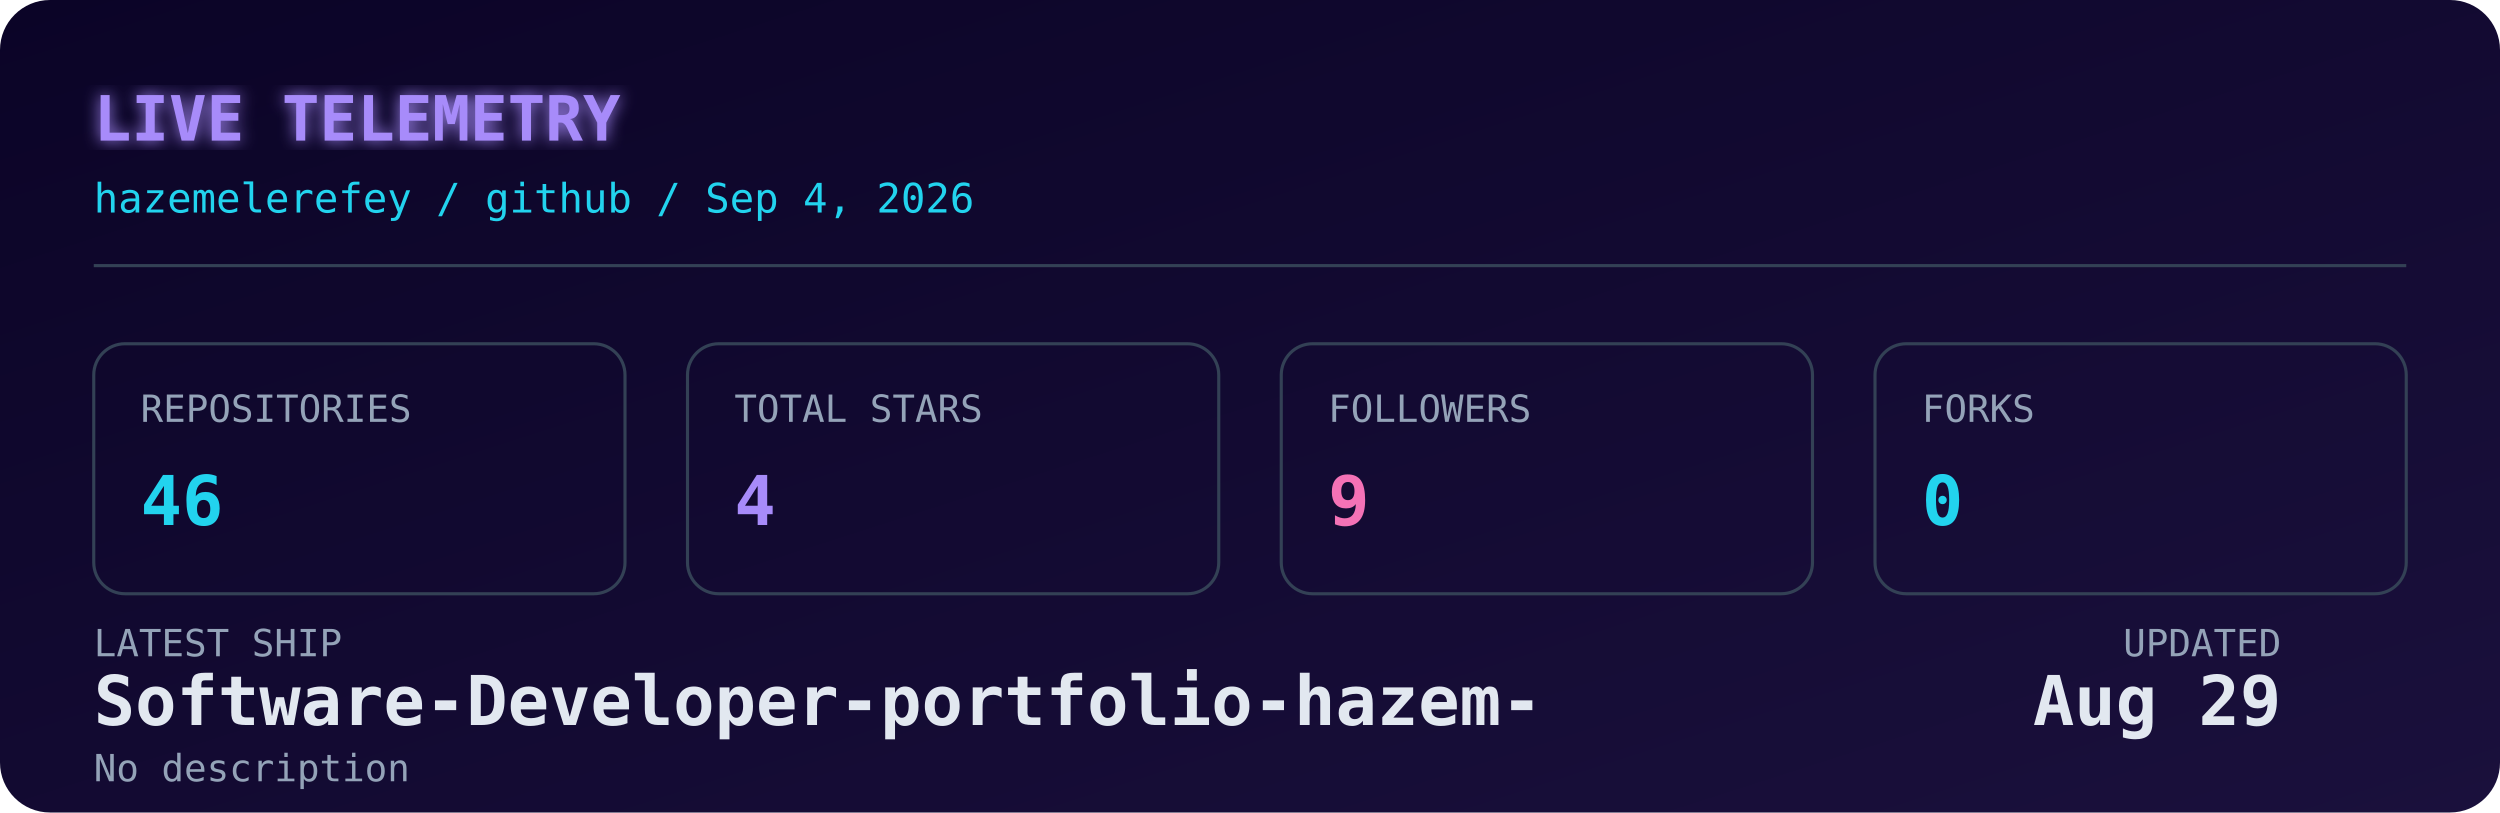
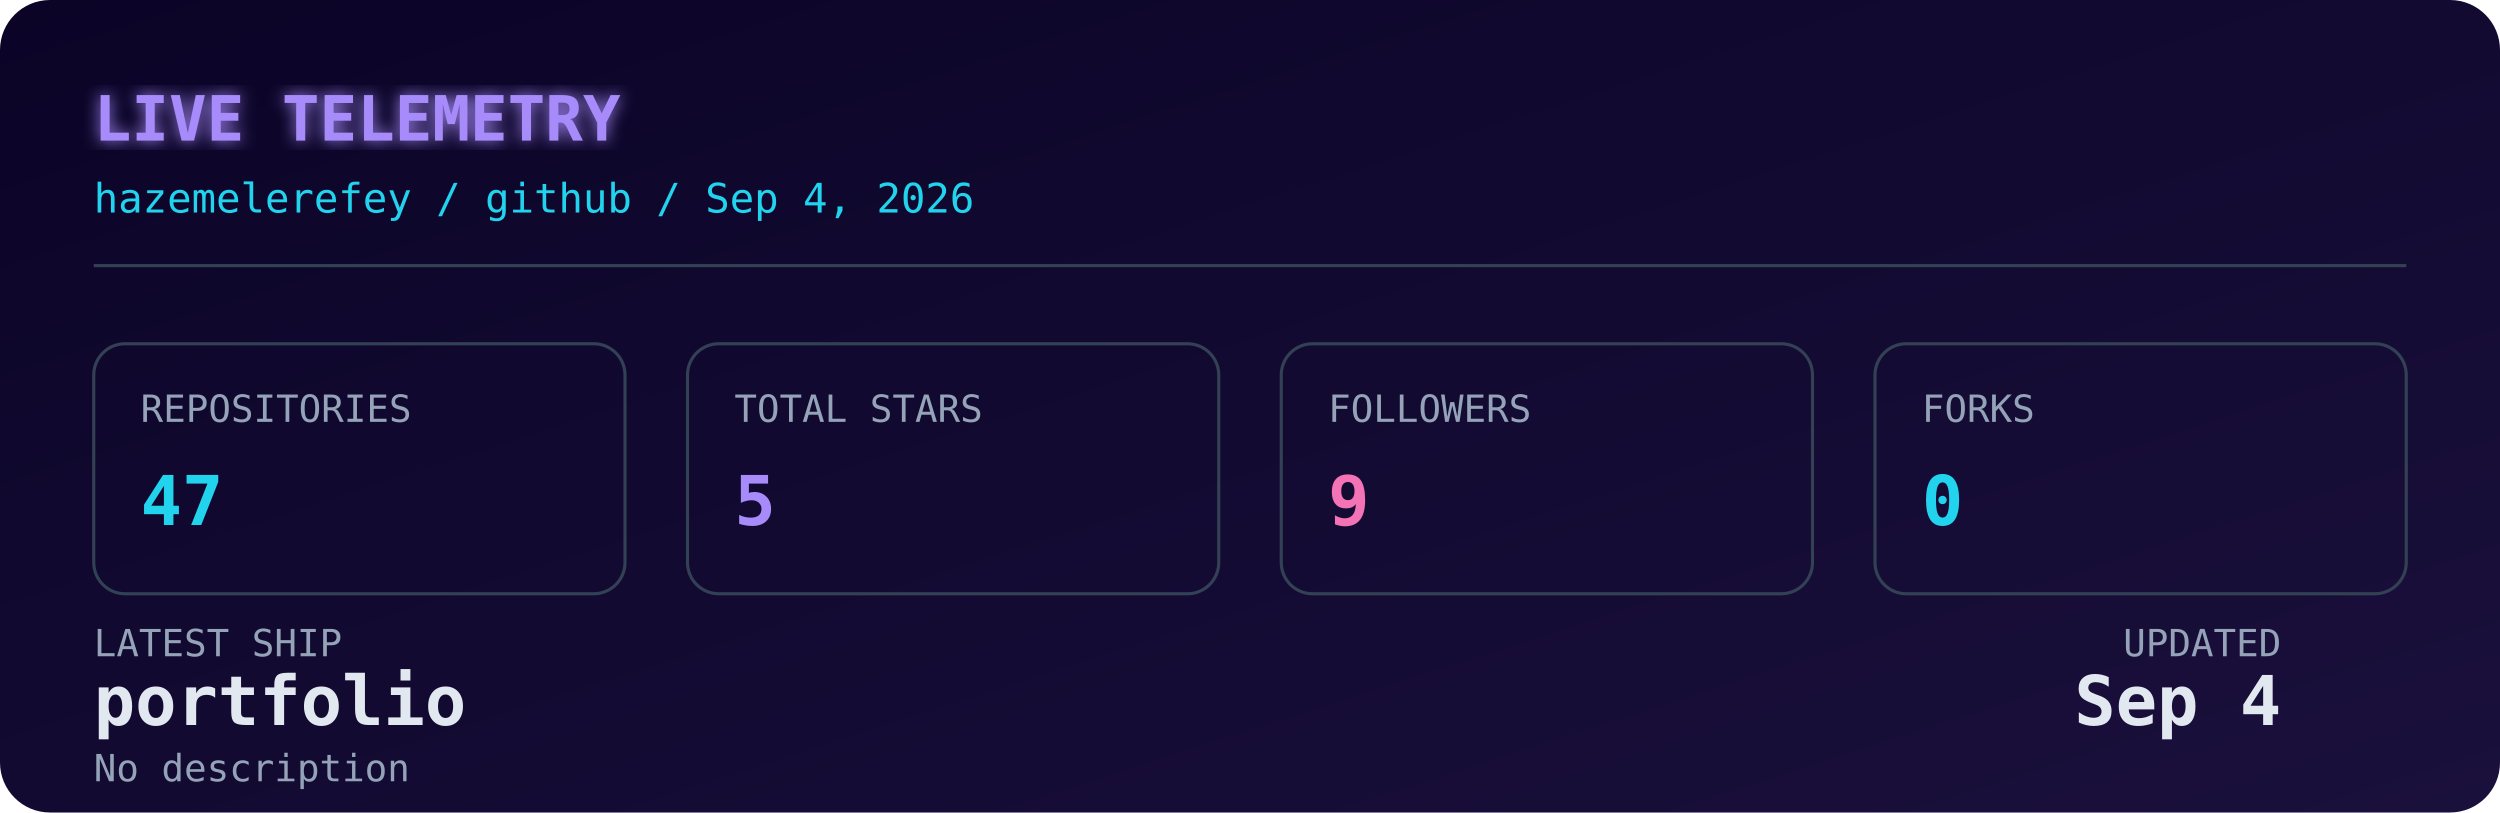
<svg xmlns="http://www.w3.org/2000/svg" width="800" height="260" viewBox="0 0 800 260" role="img" aria-label="Live GitHub dashboard for Hazem Elerefy">
  <defs>
    <linearGradient id="bg" x1="0" y1="0" x2="1" y2="1">
      <stop offset="0%" stop-color="#0b0427" />
      <stop offset="100%" stop-color="#1a103c" />
    </linearGradient>
    <filter id="glow" x="-20%" y="-20%" width="140%" height="140%">
      <feGaussianBlur stdDeviation="2.5" result="blur" />
      <feMerge>
        <feMergeNode in="blur" />
        <feMergeNode in="SourceGraphic" />
      </feMerge>
    </filter>
    <style>
      .mono { font-family: 'JetBrains Mono', 'SFMono-Regular', 'Fira Code', monospace; }
      .label { fill: #94a3b8; font-size: 12px; }
      .value { fill: #e2e8f0; font-size: 22px; font-weight: 700; }
      .accent { fill: #22d3ee; }
      .purple { fill: #a78bfa; }
      .pink { fill: #f472b6; }
      .title { fill: #a78bfa; font-size: 20px; font-weight: 700; }
      .subtitle { fill: #22d3ee; font-size: 13px; }
      .box { fill: none; stroke: #334155; stroke-width: 1; }
      @media (prefers-color-scheme: light) {
        .value { fill: #0f172a; }
        .label { fill: #475569; }
        .title { fill: #7c3aed; }
        .subtitle { fill: #0891b2; }
        .box { stroke: #cbd5e1; }
      }
    </style>
  </defs>
  <rect width="800" height="260" rx="16" fill="url(#bg)" />
  <text x="30" y="45" class="mono title" filter="url(#glow)">LIVE TELEMETRY</text>
  <text x="30" y="68" class="mono subtitle">hazemelerefey / github / Sep 4, 2026</text>
  <line x1="30" y1="85" x2="770" y2="85" stroke="#334155" stroke-width="1" />
  <g transform="translate(30, 110)">
    <rect width="170" height="80" rx="10" class="box" />
    <text x="15" y="25" class="mono label">REPOSITORIES</text>
-     <text x="15" y="58" class="mono value accent">46</text>
+     <text x="15" y="58" class="mono value accent">47</text>
  </g>
  <g transform="translate(220, 110)">
    <rect width="170" height="80" rx="10" class="box" />
    <text x="15" y="25" class="mono label">TOTAL STARS</text>
-     <text x="15" y="58" class="mono value purple">4</text>
+     <text x="15" y="58" class="mono value purple">5</text>
  </g>
  <g transform="translate(410, 110)">
    <rect width="170" height="80" rx="10" class="box" />
    <text x="15" y="25" class="mono label">FOLLOWERS</text>
    <text x="15" y="58" class="mono value pink">9</text>
  </g>
  <g transform="translate(600, 110)">
    <rect width="170" height="80" rx="10" class="box" />
    <text x="15" y="25" class="mono label">FORKS</text>
    <text x="15" y="58" class="mono value accent">0</text>
  </g>
  <g transform="translate(30, 210)">
    <text x="0" y="0" class="mono label">LATEST SHIP</text>
-     <text x="0" y="22" class="mono value" font-size="15" fill="#e2e8f0">Software-Developer-portfolio-hazem-</text>
+     <text x="0" y="22" class="mono value" font-size="15" fill="#e2e8f0">portfolio</text>
    <text x="0" y="40" class="mono label" font-size="11">No description</text>
    <text x="700" y="0" class="mono label" text-anchor="end">UPDATED</text>
-     <text x="700" y="22" class="mono value" font-size="15" text-anchor="end" fill="#e2e8f0">Aug 29</text>
+     <text x="700" y="22" class="mono value" font-size="15" text-anchor="end" fill="#e2e8f0">Sep 4</text>
  </g>
</svg>
